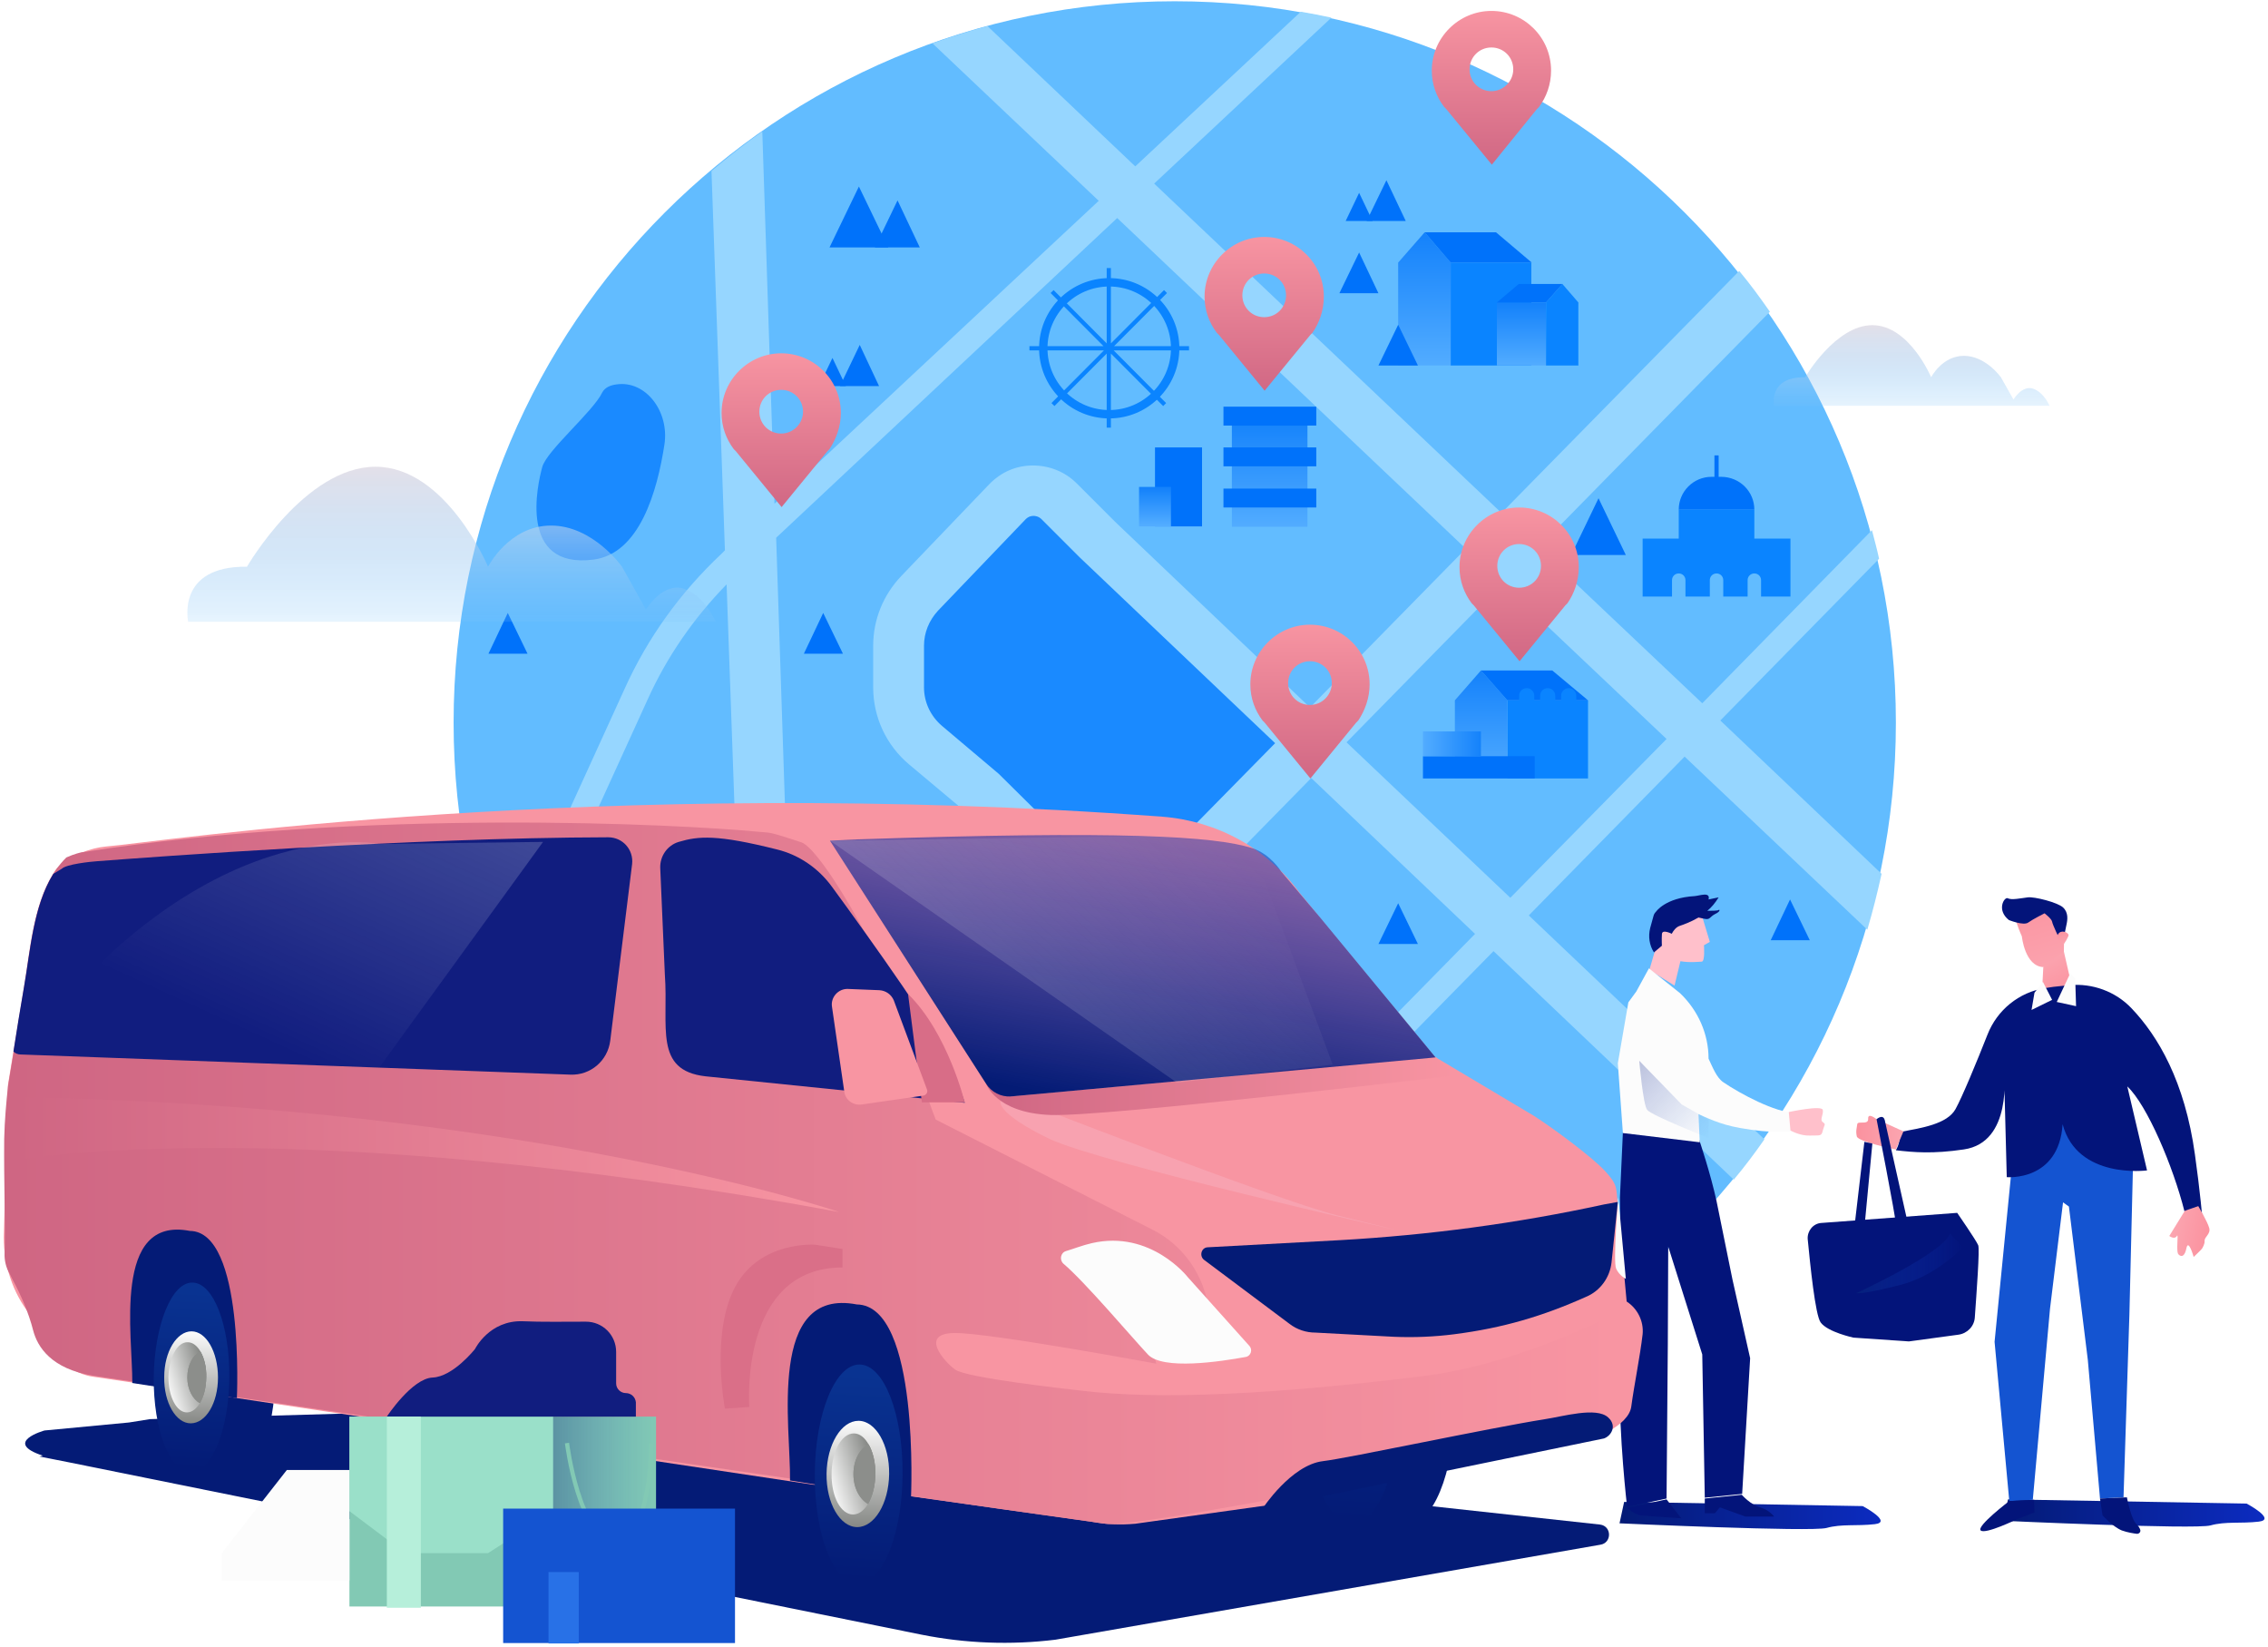
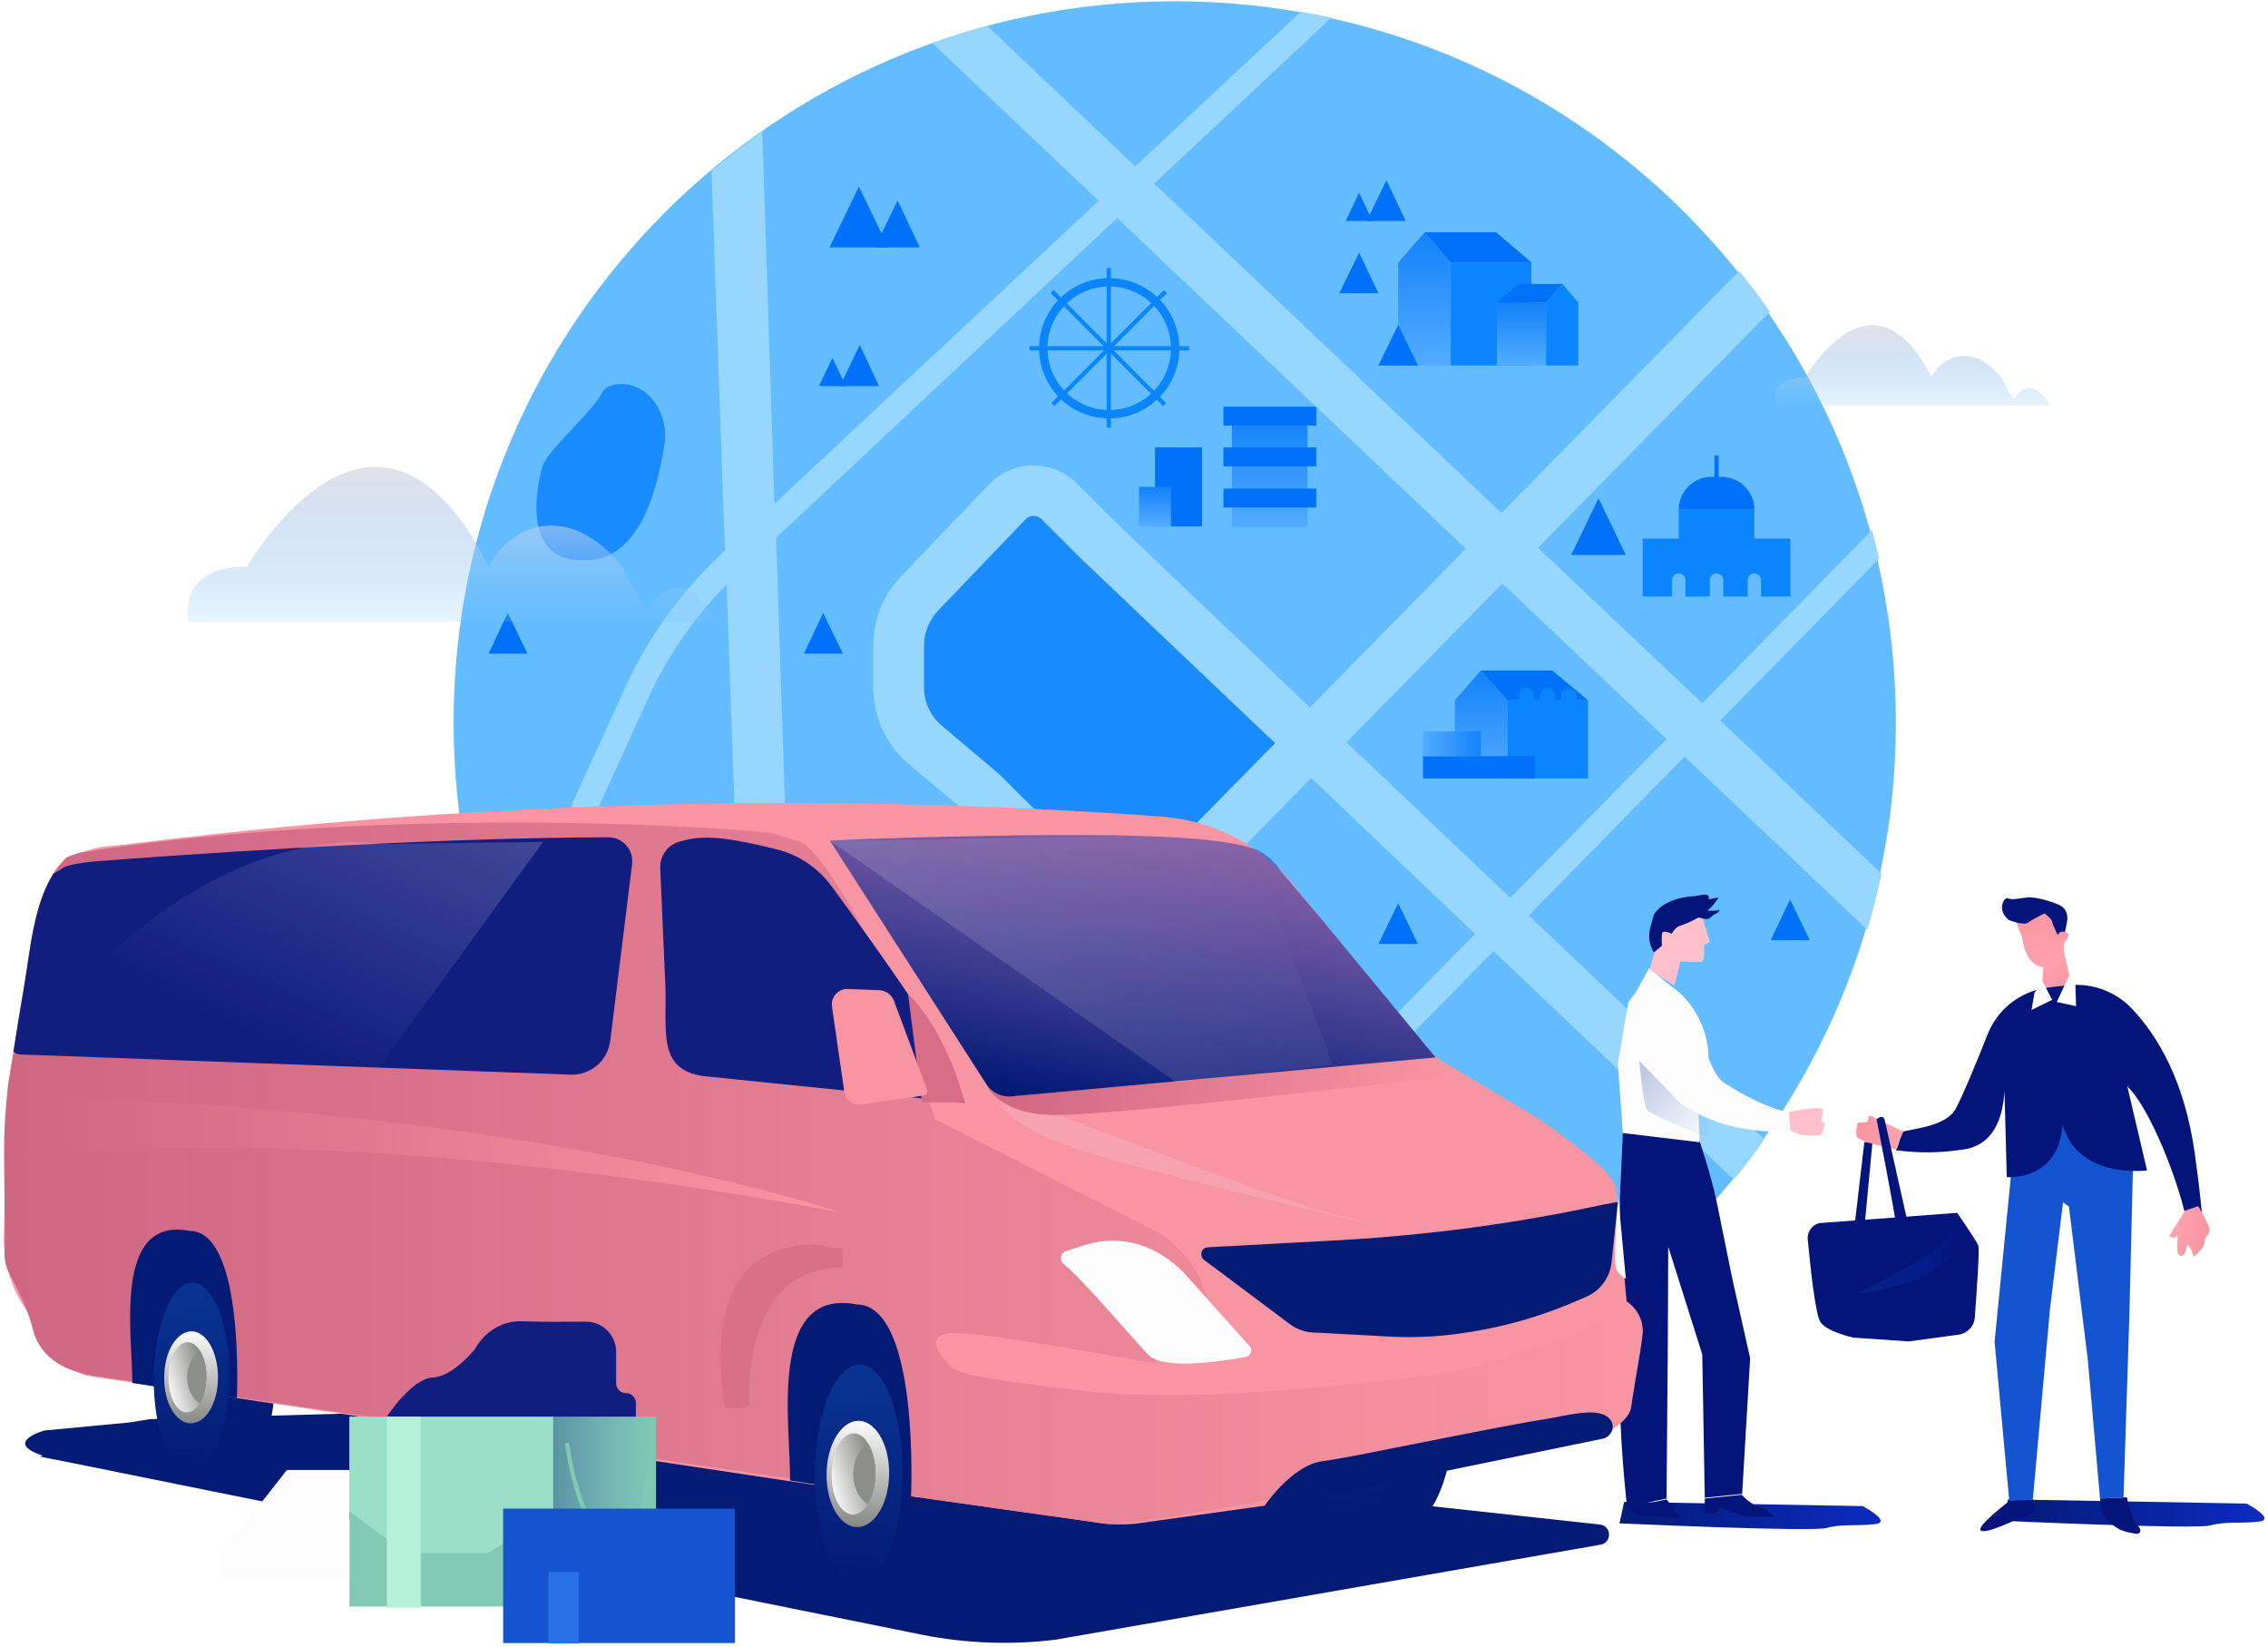
<svg xmlns="http://www.w3.org/2000/svg" viewBox="0 0 540 392" width="540" height="392">
+   <style>
+     .pin1 {
+       opacity: 0;
+       animation: pinTranslate 8s ease-in-out infinite;
+     }
+     .pin2 {
+       opacity: 0;
+       animation: pinTranslate 8s ease-in-out infinite;
+       animation-delay: 4s;
+     }
+     .pin3 {
+       opacity: 0;
+       animation: pinTranslate 8s ease-in-out infinite;
+       animation-delay: 6s;
+     }
+ 
+     @keyframes pinTranslate {
+       0% {
+         opacity: 0;
+         transform: translate(0, -8%);
+       }
+       10% {
+         opacity: 1;
+         transform: translate(0, 0);
+       }
+       40% {
+         opacity: 1;
+         transform: translate(0, 0);
+       }
+       50% {
+         opacity: 0;
+         transform: translate(0, -8%);
+       }
+     }
+   </style>
  <defs>
    <linearGradient x1=".135%" y1="49.659%" x2="100.106%" y2="49.659%" id="a">
      <stop stop-color="#041B76" offset="0%" />
      <stop stop-color="#0C2BC0" offset="100%" />
    </linearGradient>
    <linearGradient x1=".101%" y1="48.685%" x2="100.072%" y2="48.685%" id="b">
      <stop stop-color="#041B76" offset="0%" />
      <stop stop-color="#0C2BC0" offset="100%" />
    </linearGradient>
    <linearGradient x1="-18.016%" y1="-8.51%" x2="95.252%" y2="111.643%" id="c">
      <stop stop-color="#03147A" stop-opacity=".3" offset="0%" />
      <stop stop-color="#1454D1" stop-opacity="0" offset="99.65%" />
    </linearGradient>
    <linearGradient x1="49.392%" y1="97.975%" x2="51.602%" y2="4.758%" id="d">
      <stop stop-color="#041B76" offset="0%" />
      <stop stop-color="#022D91" offset="100%" />
    </linearGradient>
    <linearGradient x1="-.001%" y1="50.023%" x2="99.997%" y2="50.023%" id="e">
      <stop stop-color="#CF6683" offset="0%" />
      <stop stop-color="#F895A2" offset="100%" />
    </linearGradient>
    <linearGradient x1="-.001%" y1="50.063%" x2="100.024%" y2="50.063%" id="f">
      <stop stop-color="#CF6683" offset="0%" />
      <stop stop-color="#F895A2" offset="100%" />
    </linearGradient>
    <linearGradient x1="49.563%" y1="98.022%" x2="51.771%" y2="4.658%" id="g">
      <stop stop-color="#041B76" offset="0%" />
      <stop stop-color="#093391" offset="100%" />
    </linearGradient>
    <linearGradient x1="49.984%" y1="98.423%" x2="51.585%" y2="-.713%" id="h">
      <stop stop-color="#888A87" offset="0%" />
      <stop stop-color="#FDFDFD" offset="100%" />
    </linearGradient>
    <linearGradient x1="90.422%" y1="28.641%" x2="-.988%" y2="77.082%" id="i">
      <stop stop-color="#888A87" offset="0%" />
      <stop stop-color="#FDFDFD" offset="100%" />
    </linearGradient>
    <linearGradient x1="48.976%" y1="97.991%" x2="51.177%" y2="4.647%" id="j">
      <stop stop-color="#041B76" offset="0%" />
      <stop stop-color="#093391" offset="100%" />
    </linearGradient>
    <linearGradient x1="49.716%" y1="98.66%" x2="51.307%" y2="-.641%" id="k">
      <stop stop-color="#888A87" offset="0%" />
      <stop stop-color="#FDFDFD" offset="100%" />
    </linearGradient>
    <linearGradient x1="90.256%" y1="28.818%" x2="-1.292%" y2="77.327%" id="l">
      <stop stop-color="#888A87" offset="0%" />
      <stop stop-color="#FDFDFD" offset="100%" />
    </linearGradient>
    <linearGradient x1="-.041%" y1="50.288%" x2="99.964%" y2="50.288%" id="m">
      <stop stop-color="#CF6683" offset="0%" />
      <stop stop-color="#F895A2" offset="100%" />
    </linearGradient>
    <linearGradient x1="27.739%" y1="95.106%" x2="72.046%" y2="-7.546%" id="n">
      <stop stop-color="#041B75" offset="0%" />
      <stop stop-color="#0C2EB2" stop-opacity=".4" offset="100%" />
    </linearGradient>
    <linearGradient x1="91.218%" y1="25.041%" x2="8.674%" y2="69.376%" id="o">
      <stop stop-color="#FDFDFD" stop-opacity="0" offset="0%" />
      <stop stop-color="#FDFDFD" offset="100%" />
    </linearGradient>
    <linearGradient x1="34.493%" y1="75.435%" x2="109.252%" y2="4.672%" id="p">
      <stop stop-color="#FDFDFD" stop-opacity="0" offset="0%" />
      <stop stop-color="#FDFDFD" offset="100%" />
    </linearGradient>
    <linearGradient x1="39.854%" y1="-28.242%" x2="74.753%" y2="117.703%" id="q">
      <stop stop-color="#FB929F" offset="0%" />
      <stop stop-color="#FBA5B0" offset="100%" />
    </linearGradient>
    <linearGradient x1="59.221%" y1="99.047%" x2="29.962%" y2="6.415%" id="r">
      <stop stop-color="#FB929F" offset="0%" />
      <stop stop-color="#FBA5B0" offset="100%" />
    </linearGradient>
    <linearGradient x1="37.049%" y1="-18.631%" x2="65.931%" y2="117.853%" id="s">
      <stop stop-color="#FB929F" offset="0%" />
      <stop stop-color="#FBA5B0" offset="100%" />
    </linearGradient>
    <linearGradient x1="96.238%" y1="61.427%" x2="9.735%" y2="38.582%" id="t">
      <stop stop-color="#FB929F" offset="0%" />
      <stop stop-color="#FBA5B0" offset="100%" />
    </linearGradient>
    <linearGradient x1=".717%" y1="46.915%" x2="100.766%" y2="52.912%" id="u">
      <stop stop-color="#FB929F" offset="0%" />
      <stop stop-color="#FBA5B0" offset="100%" />
    </linearGradient>
    <linearGradient x1=".166%" y1="49.682%" x2="100.149%" y2="49.682%" id="v">
      <stop stop-color="#06207D" offset="0%" />
      <stop stop-color="#0C2EB2" stop-opacity="0" offset="100%" />
    </linearGradient>
    <linearGradient x1=".183%" y1="50.072%" x2="100.323%" y2="50.072%" id="w">
      <stop stop-color="#03147A" stop-opacity=".3" offset="0%" />
      <stop stop-color="#1454D1" stop-opacity="0" offset="99.65%" />
    </linearGradient>
    <linearGradient x1="50.154%" y1="100%" x2="50.154%" y2="1.044%" id="x">
      <stop stop-color="#52ACFF" offset="0%" />
      <stop stop-color="#1482FB" offset="100%" />
    </linearGradient>
    <linearGradient x1="49.946%" y1="100.13%" x2="49.946%" y2=".875%" id="y">
      <stop stop-color="#52ACFF" offset="0%" />
      <stop stop-color="#1482FB" offset="100%" />
    </linearGradient>
    <linearGradient x1="50.017%" y1="100%" x2="50.017%" y2="2.165%" id="z">
      <stop stop-color="#52ACFF" offset="0%" />
      <stop stop-color="#1482FB" offset="100%" />
    </linearGradient>
    <linearGradient x1="50.185%" y1="99.741%" x2="50.185%" y2=".25%" id="A">
      <stop stop-color="#52ACFF" offset="0%" />
      <stop stop-color="#1482FB" offset="100%" />
    </linearGradient>
    <linearGradient x1="50%" y1="96.809%" x2="50%" y2="3.571%" id="B">
      <stop stop-color="#52ACFF" offset="0%" />
      <stop stop-color="#1482FB" offset="100%" />
    </linearGradient>
    <linearGradient x1=".241%" y1="50.212%" x2="100.314%" y2="50.212%" id="C">
      <stop stop-color="#52ACFF" offset="0%" />
      <stop stop-color="#1482FB" offset="100%" />
    </linearGradient>
    <linearGradient x1="49.922%" y1="104.798%" x2="49.922%" y2="-1.795%" id="D">
      <stop stop-color="#CF6683" offset="0%" />
      <stop stop-color="#F895A2" offset="100%" />
    </linearGradient>
    <linearGradient x1="49.956%" y1="104.99%" x2="49.956%" y2="-1.603%" id="E">
      <stop stop-color="#CF6683" offset="0%" />
      <stop stop-color="#F895A2" offset="100%" />
    </linearGradient>
    <linearGradient x1="49.961%" y1="104.921%" x2="49.961%" y2="-1.672%" id="F">
      <stop stop-color="#CF6683" offset="0%" />
      <stop stop-color="#F895A2" offset="100%" />
    </linearGradient>
    <linearGradient x1="50.012%" y1="104.826%" x2="50.012%" y2="-1.766%" id="G">
      <stop stop-color="#CF6683" offset="0%" />
      <stop stop-color="#F895A2" offset="100%" />
    </linearGradient>
    <linearGradient x1="49.852%" y1="104.918%" x2="49.852%" y2="-1.674%" id="H">
      <stop stop-color="#CF6683" offset="0%" />
      <stop stop-color="#F895A2" offset="100%" />
    </linearGradient>
    <linearGradient x1="49.986%" y1="-17.927%" x2="49.986%" y2="126.401%" id="I">
      <stop stop-color="#F1E0E2" offset="0%" />
      <stop stop-color="#62BCFF" stop-opacity="0" offset="100%" />
    </linearGradient>
    <linearGradient x1="50.085%" y1="-18.037%" x2="50.085%" y2="126.842%" id="J">
      <stop stop-color="#F1E0E2" offset="0%" />
      <stop stop-color="#62BCFF" stop-opacity="0" offset="100%" />
    </linearGradient>
  </defs>
  <g fill="none" fill-rule="evenodd">
    <circle fill="#62BCFF" fill-rule="nonzero" cx="279.7" cy="172" r="171.7" />
    <path d="M386.7 357.5l56.8 1s7.2 3.8 2.9 4.3c-4.3.5-7.9-.1-11.5.9-3.6 1-49.3-1.1-49.3-1.1l1.1-5.1z" fill="url(#a)" fill-rule="nonzero" />
    <path d="M478.1 356.9l56.8 1s7.2 3.8 2.9 4.3c-4.3.5-7.9-.1-11.5.9-3.6 1-49.3-1.1-49.3-1.1l1.1-5.1z" fill="url(#b)" fill-rule="nonzero" />
    <path fill="#1A8AFF" fill-rule="nonzero" d="M313.2 178.4l-61.4-58.9-12.3.2-20.9 21.8-2.4 28 48.5 43.5z" />
    <path d="M401.1 180.1l43.5 41.2c1.3-4.4 2.4-8.8 3.4-13.3l-38.4-36.5 37.8-38.5c-.5-2.3-1.1-4.5-1.7-6.8l-40.4 41.2-39.1-37 55.2-56.2c-2.3-3.3-4.7-6.6-7.3-9.7l-56.6 57.6-82.7-78.4L317 4.2c-2.4-.5-4.8-1-7.3-1.4l-39.4 36.8-35.2-33.4c-4.4 1.2-8.8 2.6-13.1 4.1l39.6 37.5-77.2 72.1-2.9-88.6c-4.2 2.9-8.2 6.1-12.1 9.4l3.2 90.3-.8.8c-9.8 9.2-17.6 20-23.1 32.2l-15.6 34.2 5.5 2.5 15.6-34.2c4.6-10.2 11-19.4 18.8-27.4l2.1 59.1 12-.4-2.3-69.8L266 51.9l83 78.7-37.1 37.8-46.4-44.2-9.1-9.1c-2.8-2.8-6.5-4.3-10.5-4.3s-7.6 1.6-10.4 4.5l-20.9 21.8c-4.3 4.5-6.7 10.4-6.7 16.6v9.9c0 7.1 3.1 13.8 8.6 18.4l13 10.9 29.6 29.3-24 24.4 8.6 8.4 68.5-69.8 39 37.1-56.5 57.5 4.3 4.2 56.6-57.6 57.2 54.4c2.6-3.1 5-6.3 7.3-9.6L364 217.9l37.1-37.8zm-133.6 33.5l-29.7-29.4-13.5-11.4c-2.7-2.3-4.3-5.6-4.3-9.2v-9.9c0-3.1 1.2-6 3.3-8.3l20.9-21.8c.7-.7 1.4-.8 1.9-.8.4 0 1.2.1 1.9.8l9.1 9.1 46.5 44.2-36.1 36.7zm53.1-36.9l37.1-37.8 39.1 37-37.2 37.8-39-37z" fill="#96D6FF" fill-rule="nonzero" />
    <g fill-rule="nonzero">
      <path d="M386.4 269.6l-.7 15.4s.3 21.2 0 23.3c-1.1 7.9.1 15.9 0 20.5-.3 12.6 1.7 29.9 1.7 29.9l9.4-2 .3-36.8.1-24-1.4-3.6 9.5 30.1.6 34.1 8.9-.9 1.9-32.3-4.2-18.7s-1.9-9.4-3.8-18.7c-1.4-6.5-4.1-14.5-4.1-14.5l-18.2-1.8z" fill="#03147A" />
      <path d="M405.2 217.9l-2.1.2s-7.6 1.3-8.3 4.3l-.7 3.7-1.4 4.8 6 3.7 1.4-5.8c2.3.4 4.6.1 5.1.1.8-.1.5-3.9.5-3.9l1.4-.8-1.9-6.3z" fill="pink" />
      <path d="M409.2 216.6c-.1.2-1.8.2-2.7.2 1-.8 1.9-1.9 2.7-3.2l-2.4.5c.5-1.9-2.1-.9-3.3-.8-7 .4-9.2 3.7-9.2 3.7-.3.3-.5.6-.6 1l-.8 2.9c-.5 2-.2 4.1.9 5.8l3.7-3.1s.7-2.6 2.4-3.2c.9-.3 2.6-.9 4.5-2 .4.1.9.2 1.4.3 1.4.3 1.2-.4 2.5-1.1 1.5-.7 1.1-1.2.9-1z" fill="#03147A" />
      <path d="M398.1 222.3s-2.3-1.2-2.4 0c-.1 1.2 0 3.2 0 3.2l3.1-1.1-.7-2.1z" fill="pink" />
      <path d="M396.8 356.9l3.5 4.5s-8-.5-9.6-.7c-1.6-.2-3.3-1.8-3.3-1.8l9.4-2zM405.9 356.7v3.5h2.4l1.2-1.4 6.1 2.2h6.8s-1-1.5-3.3-2.2c-2.3-.6-4.4-3-4.4-3l-8.8.9z" fill="#03147A" />
      <path d="M410.3 257.6c-1.6-1.1-2.5-3.5-3.5-5.6 0-5.9-2.5-11.5-6.8-15.6l-7.4-5.9-3 5.5-1.9 2.6-2.5 14.5 1.2 16.6 18.3 2.2-.3-6.7c1.7.7 4.8 2.4 9.9 3.3 7.7 1.4 12 .8 12 .8l1-4.4c-4.6-.1-12.9-4.5-17-7.3z" fill="#FCFCFC" />
      <path d="M5.3 40.5S6.2 51 7.2 52.2c1 1.3 14.6 6.7 14.6 6.7v-4.4l-6.4-3.6L5.3 40.5z" fill="url(#c)" transform="translate(385 212)" />
      <path d="M425.9 264.7s7.9-1.7 8.1-.5c.2 1.2-.8 2.3 0 2.9.8.6.4.5 0 2-.3 1.5-.8 1.1-3.1 1.2-2.3.1-4.6-1.2-4.6-1.2l-.4-4.4z" fill="pink" />
    </g>
    <g fill-rule="nonzero">
      <path d="M10.6 340.5l20.1-1.9 5-.8 91.3-2.6 254 27.7c2.8.4 2.8 4.4 0 4.8l-129.7 22.6c-10.6 1.3-21.4.9-31.9-1.2l-202.9-41-7.1-1.4.8-.2c-9.7-3.2.4-6 .4-6z" fill="#041B76" />
      <path d="M56.7 305.4c5 0 8.9 10.2 8.8 22.6-.1 12.5-4.3 22.5-9.2 22.5l-10.8-.1.4-45.1 10.8.1zM335.6 307.9c6.1.1 10.9 12.4 10.7 27.6-.1 15.2-5.2 27.4-11.2 27.4l-13.2-.1.5-54.9h13.2z" fill="#041B76" />
      <path d="M.2 28.1C.1 43.3 4.9 55.6 10.9 55.7c6 .1 11.1-12.2 11.2-27.4C22.2 13.1 17.4.8 11.4.7 5.4.7.3 12.9.2 28.1z" fill="url(#d)" transform="translate(311 307)" />
      <path d="M217.2 324.9c5.8.1 10.3 11.8 10.2 26.2-.1 14.4-4.9 26.1-10.7 26l-12.5-.1.5-52.2 12.5.1z" fill="#041B76" />
      <path d="M387.3 309.8l-2.1-22.7c-.4-4.5 0-5-3-8.3-3.2-3.5-12.9-10.6-17-13.2l-23.5-14-32.2-39c-7.7-10.6-19.7-17.2-32.8-18.2-134.3-10-240.1 6.2-251.5 7.1-3.5.3-8.1 2.1-10.4 4-.5.4-.9.8-1.3 1.2-5.6 7.8-6.3 19.4-7.8 28.3-1.3 7.7-2.5 15.5-3.8 23.2l-1 36.3c0 6.7 2.1 13.2 6.3 18.5 0 .1.1.1.1.2l6.2 9.4c2.1 2.7 5.2 4.6 8.6 5.1l33.7 5 137.7 20.7 5.8.3 60.5 8.5c3.5.7 7 .8 10.5.5L304 358l70.7-14.4c4.6-.7 13.1-4.2 13.7-8.8.7-5.2 2.1-12 2.7-17.2.3-3.1-1.2-6.1-3.8-7.8z" fill="#F895A2" />
      <path d="M385.3 121.3s-22.9 12.4-46.8 15.3c-34.9 4.3-62.6 5.7-81.2 3.4-2.7-.3-27.2-3-29.9-5-2.7-2-8.6-8.7 0-8.7s47.9 7.3 47.9 7.3l-4.5-16.9c-4.3-5.3-13-1.8-16-7.8l33 12c-1-8.3-6.1-15.6-13.6-19.3l-51.4-26.1c-1.9-4.8-3.5-9.8-4.7-14.9-4.4-18.6-22.3-49.5-27.3-51.1-8.2-2.7-7.1-2.2-10.1-2.5C162 5.2 87.3 1.3 19.3 11.9c0 0-1.5.3-3.5 1.2C8.1 20.7 7.5 34 5.8 44c-1.3 7.9-2.6 15.8-3.9 23.6-.4 3.7-.8 8-.9 12.5-.1 9.9.3 20.5.1 27.1-.1 1.7.3 3.5 1.2 5l.6 1.2c2.1 3.9 3.9 8 5 12.3 1 3.8 4.2 9.2 14.5 10.8 13.5 2.1 187.6 27.9 240.8 35.2 8.6 1.2 91.8-16.3 112.8-19.3 3.2-.5 5.7-2.7 6.7-5.8 2.1-7.1 5.4-20.1 2.6-25.3z" fill="url(#e)" transform="translate(0 191)" />
      <path d="M199.8 97.5S126.5 72.5 6 70.2L4.5 85c0 .1 64.6-11.6 195.3 12.5z" fill="url(#f)" transform="translate(0 191)" />
      <path d="M56.4 332.8s1.9-39.7-11.2-39.8c-18.5-3.6-13.6 25.1-13.7 36.2l7.1 1.1 17.8 2.5z" fill="#041B76" />
      <path d="M36.6 136.8c-.1 12.5 3.8 22.6 8.8 22.6 5 0 9.1-10 9.2-22.5.1-12.5-3.8-22.6-8.8-22.6-4.9-.1-9 10-9.2 22.5z" fill="url(#g)" transform="translate(0 191)" />
      <path d="M39.1 136.8c-.1 6.1 2.8 11 6.3 11 3.6 0 6.5-4.8 6.5-10.9 0-6.1-2.8-11-6.3-11s-6.5 4.8-6.5 10.9z" fill="url(#h)" transform="translate(0 191)" />
      <path d="M40.1 136.8c0 4.6 1.9 8.4 4.4 8.4 2.5 0 4.5-3.7 4.6-8.3.1-4.6-1.9-8.4-4.4-8.4-2.5-.1-4.5 3.7-4.6 8.3z" fill="url(#i)" transform="translate(0 191)" />
      <g fill="#8C8E8B">
        <path d="M47.7 321.7c-1.8.8-3.1 3.3-3.1 6.2 0 2.8 1.3 5.2 3 6.1.9-1.5 1.5-3.7 1.5-6.1.1-2.5-.5-4.7-1.4-6.2z" />
        <path d="M47.7 321.7c-1.8.8-3.1 3.3-3.1 6.2 0 2.8 1.3 5.2 3 6.1.9-1.5 1.5-3.7 1.5-6.1.1-2.5-.5-4.7-1.4-6.2z" />
      </g>
      <path d="M216.9 356.6s2.2-45.9-12.9-46.1c-21.4-4.1-15.7 29.1-15.9 41.9l8.2 1.3 20.6 2.9z" fill="#041B76" />
      <path d="M194 159.8c-.1 14.4 4.4 26.1 10.2 26.2 5.8.1 10.6-11.6 10.7-26 .1-14.4-4.4-26.1-10.2-26.2-5.8-.1-10.6 11.6-10.7 26z" fill="url(#j)" transform="translate(0 191)" />
      <path d="M196.8 159.8c-.1 7 3.2 12.7 7.3 12.7s7.5-5.6 7.6-12.6c.1-7-3.2-12.7-7.3-12.7s-7.5 5.6-7.6 12.6z" fill="url(#k)" transform="translate(0 191)" />
      <path d="M198 159.8c-.1 5.4 2.2 9.7 5.1 9.7 2.9 0 5.3-4.3 5.3-9.6s-2.2-9.7-5.1-9.7c-2.9 0-5.3 4.3-5.3 9.6z" fill="url(#l)" transform="translate(0 191)" />
      <g fill="#8C8E8B">
        <path d="M206.8 343.8c-2.1 1-3.6 3.8-3.6 7.1s1.5 6 3.5 7.1c1-1.8 1.7-4.3 1.7-7.1.1-2.8-.6-5.4-1.6-7.1z" />
        <path d="M206.8 343.8c-2.1 1-3.6 3.8-3.6 7.1s1.5 6 3.5 7.1c1-1.8 1.7-4.3 1.7-7.1.1-2.8-.6-5.4-1.6-7.1z" />
      </g>
      <path d="M260 295.9c-2.2.5-4.5 1.4-6.2 1.9-1.3.4-1.6 2.1-.6 3 5.1 4.3 16.6 17.9 20.1 21.6 3.5 3.8 17.3 1.7 23.3.6 1.2-.2 1.7-1.7.9-2.6L282.8 304s-8.8-11.3-22.8-8.1zM385.3 285s-1.3 15.3-.5 17c.8 1.7 2.3 2.4 2.3 2.4l-1.8-19.4z" fill="#FCFCFC" />
      <path d="M381.9 342.4c1.7-.6 3.2-3 1-5-2.8-2.6-10.9-.2-15 .4-13.8 2.2-46.9 9.3-52.9 10-7.6.9-14.4 11.3-14.4 11.3l81.3-16.7z" fill="#041B76" />
      <path d="M194.2 296.3s-13.1-1.1-19.1 9.9c-6 11-2.5 29.1-2.5 29.1l5.8-.4s-2.5-33.2 22.2-33.2v-4.4l-6.4-1z" fill="#DA6F88" />
      <path d="M226.7 254c-2.2-6.3-19.8-30.9-28.6-42.9-3.2-4.4-7.8-7.6-13.1-8.9-14.3-3.6-18.7-3.2-23.4-1.8-2.7.8-4.5 3.4-4.4 6.2l1.1 25.4c.9 12.4-2.7 22.8 9.7 24.2l61.7 6.3c0-.1 0-.1-3-8.5z" fill="#111D7F" />
      <path d="M240.6 261s63.4 24.7 77.8 28.3l14.5 3.6s-71-16.1-83-21.8c-11.9-5.7-14.2-9.9-9.3-10.1z" fill="#F8A2B0" />
      <path d="M234.8 67s2.3 6.9 15.3 7.4 96.3-9.4 96.3-9.4l-4.6-4.4L240.6 70l-5.8-3z" fill="url(#m)" transform="translate(0 191)" />
      <path d="M197.6 9.1L234.8 67c1.3 2 3.5 3.1 5.8 3l101.2-9.3-27.4-33.2-9.4-11.1s-2.5-4.1-6.8-5.5c-9.1-2.9-31.6-4.2-94.1-2.1l-6.5.3z" fill="url(#n)" transform="translate(0 191)" />
      <path d="M229.7 262.4s-4-16.5-13.5-25.8l3.3 25.8h10.2z" fill="#D86D87" />
      <path d="M201.9 235.4l7.5.3c1.5.1 2.8 1 3.4 2.4l7.9 21.2c.3.7-.2 1.4-.9 1.5l-14.6 2.1c-2.1.3-4-1.1-4.2-3.2l-2.9-20c-.4-2.3 1.5-4.4 3.8-4.3z" fill="#F895A2" />
      <path d="M144.8 199.3c-47.2.1-108.7 4.7-121.7 5.7-1.5.1-7.3.7-8.4 1.8l-2 1.2c-4.8 7.7-5.5 18.5-7 27-.9 5.1-1.7 10.2-2.5 15.3.4.4 1 .7 1.7.7l130.9 4.8c4.8.2 8.9-3.3 9.5-8.1l5.2-42c.4-3.4-2.2-6.4-5.7-6.4z" fill="#111D7F" />
      <path d="M385.2 286.1l-1.5 14.4c-.4 3.6-2.7 6.8-6.1 8.2-10.3 4.6-19.7 7.4-31.4 8.9-4.7.6-9.5.8-14.3.6l-18.7-1c-2.2 0-4.4-.7-6.2-2.1l-20.3-15.2c-1.2-.9-.7-2.9.8-3l31.5-1.7c21.2-1.2 42.2-4 62.9-8.5l3.3-.6z" fill="#041B76" />
      <path fill="url(#o)" opacity=".2" d="M298.2 10.8l19.1 51.6-37.1 4.3-82.6-57.6L275.8 8z" transform="translate(0 191)" />
      <path d="M90.3 9.9S48.5 1.4 4.9 60l85.4 3.1 39-53.7-39 .5z" fill="url(#p)" opacity=".2" transform="translate(0 191)" />
    </g>
    <g fill-rule="nonzero">
      <path d="M5.4 9.9s.7 7.1 5.1 7.3c4.4.2 4.9-3.6 4.9-3.6l.1-9.3S5.4 1.5 4 2.6c-1.5 1 1.4 7.3 1.4 7.3z" fill="url(#q)" transform="translate(476 213)" />
      <path d="M10.5 17.2l-.2 3.9c-.1 2.2 1.9 3.9 4 3.5 1.9-.4 3.1-2.2 2.7-4.1l-1.6-7-4.9 3.7z" fill="url(#r)" transform="translate(476 213)" />
      <path d="M478.3 219s3.5 1.4 4.6.6c1.1-.8 3.9-2.2 3.9-2.2s1.7 1.3 1.8 2c.1.7 1.7 4 1.7 4l.9.8s.5-2.7.8-4c.3-1.3.5-3-.8-4.2-1.3-1.2-6.8-2.6-8.4-2.4-1.6.2-3.9.7-4.8.2-.8-.3-2.7 2.8.3 5.2z" fill="#03147A" />
      <path d="M15.4 11.7s1.2-1.7 1.1-2.2c-.2-.6-1.8-1.3-2.5-.1-.8 1.3 1.4 2.3 1.4 2.3z" fill="url(#s)" transform="translate(476 213)" />
      <path fill="#1454D1" d="M480.2 265.7l27.9 1.5-1.1 45.7-1.4 43.5-5.6.3-2.9-33-4.5-36.5-1.4-1-3.1 25.3L484 357l-5.6.3-3.5-37.9z" />
      <path d="M524.7 293.6c-.3-3.6-.9-10.3-2.1-18.8-2.4-17.4-8.8-28.2-15.1-34.8-3.8-4-9.3-6-14.8-5.5l-3.8.4-2 .3c-6.2 1-11.4 5.2-13.7 11.1-2.6 6.6-6 14.8-7.6 17.7-2 3.6-8.2 4.5-12.9 5.4-.6 1.9-.3 2.6-1.3 4.4 4.3.5 8.8.9 16.2-.2 11.5-1.7 9.7-17.8 9.5-20.2l.7 26.8s12.4 1.1 13.3-12.6c3.5 13.2 20.1 11 20.1 11l-4.7-20c4.7 4.4 10.9 19 13.6 29.7l4.6 5.3z" fill="#03147A" />
      <path fill="#FCFCFC" d="M489.7 238.5l3.2-6.8 1.2 1.2.2 6.6zM486.4 233.7l2.2 4.3-4.9 2.4.7-4.1z" />
      <path d="M478.4 357.3s-7.9 6-6.8 7c1.1 1 8.7-2.7 8.7-2.7l4.1-1.6-.1-3-5.9.3zM500 356.7l.6 4s2.4 2.7 4.6 3.6c1.4.5 2.8.7 3.6.8.5 0 .9-.4.8-.9-.1-.4-.4-.9-.9-1.4-1.3-1.1-2.3-6.4-2.3-6.4l-6.4.3z" fill="#03147A" />
      <path d="M77.3 81.2c.5-.9-.3 3.8.4 4.4.7.7 1.5.5 1.9-1.6.5-2.1 1.7 2.2 1.7 2.2s1.9-1.8 2-2c.1-.2.7-1.1.6-1.9 0-.9 1.5-1.6 1.1-3-.4-1.5-2.6-5.2-2.6-5.2l-3.2 1.1-3.7 6c.1.1 1.3.9 1.8 0z" fill="url(#t)" transform="translate(441 213)" />
      <path d="M5.8 53.4s-2.1-1.7-2-.1c.1 1.6-2.5.4-2.6 1.3-.1.9-.4 1.6-.1 2.9.3 1.3 9.3 3.1 9.3 3.1l1.8-4.3-6.4-2.9z" fill="url(#u)" transform="translate(441 213)" />
    </g>
    <path d="M433.7 291.1c-2 .1-3.4 1.9-3.3 3.8.6 6.1 1.8 18.2 3.1 19.9 1.7 2.3 7.8 3.6 7.8 3.6l13.2.9 11.8-1.6c2.1-.3 3.8-2 3.9-4.2.4-5.7 1.2-16.2.8-17.1-.5-1.2-5-7.7-5-7.7l-32.3 2.4z" fill="#03147A" fill-rule="nonzero" />
    <path d="M464.3 293.6l3 3.3s-6 6.7-15 9-10.3 1.9-10.3 1.9 20.7-9.5 22.3-14.2z" fill="url(#v)" fill-rule="nonzero" />
    <path d="M446.8 266.4s4.5 22.9 4.7 25.6c.2 2.7 3.2 1.2 3.2 1.2l-5.8-25.9c-.1 0 0-2.5-2.1-.9zM443.9 271.8l1.9.4-1.9 20.1h-2.4z" fill="#03147A" fill-rule="nonzero" />
    <path fill="#82C9B4" fill-rule="nonzero" d="M83.2 337.2h73v45.2h-73z" />
    <path fill="#9AE0C9" fill-rule="nonzero" d="M131.7 359.7l-15.5 10H96.5l-13.3-10v-22.5h48.5z" />
    <path fill="url(#w)" fill-rule="nonzero" d="M79.7 23.2h24.5v45.2H79.7z" transform="translate(52 314)" />
    <path fill="#FCFCFC" fill-rule="nonzero" d="M83.2 349.9H68.3l-15.5 19.8v6.5h30.4z" />
    <path d="M135 343.5s2.9 23.1 11.5 23.1 8.6-23.1 8.6-23.1" stroke="#82C9B4" />
    <path d="M149 331.6c-1.2 0-2.3-1-2.3-2.3v-7.5c0-4-3.2-7.2-7.2-7.2-4.7 0-10.8.1-15-.1-8-.3-11.4 6.6-11.4 6.6s-5.2 6.6-10.1 6.8c-4.9.2-10.9 9.3-10.9 9.3h59.3v-3.4c-.1-1.2-1.1-2.2-2.4-2.2z" fill="#111D7F" fill-rule="nonzero" />
    <path fill="#1454D1" fill-rule="nonzero" d="M119.8 359.1H175v32h-55.2z" />
    <path fill="#2871E7" fill-rule="nonzero" d="M130.6 374.2h7.2v17h-7.2z" />
    <path fill="#B6EFDA" fill-rule="nonzero" d="M92.1 337.2h8.1v45.5h-8.1z" />
    <path d="M158.2 105.8c1.2-7.9-4.5-15.3-11.4-14.3-1.6.2-2.8.8-3.4 1.9-2.1 4.5-13.3 13.9-14.3 17.8-1.1 4-5.8 24.3 12.2 22 11-1.4 15.2-16.3 16.9-27.4z" fill="#1A8AFF" fill-rule="nonzero" />
    <g fill-rule="nonzero">
      <path fill="#0A84FF" d="M345.4 62.5h19.2V87h-19.2z" />
      <path fill="url(#x)" d="M7.2.3L.9 7.5V32h12.5V7.5z" transform="translate(332 55)" />
      <path fill="#0072FA" d="M339.2 55.3h17l8.5 7.2h-19.3z" />
    </g>
    <g fill-rule="nonzero">
      <path fill="#0A84FF" d="M358.9 166.7h19.2v18.6h-19.2z" />
      <path fill="url(#y)" d="M6.6.6L.4 7.7v18.6h12.5V7.7z" transform="translate(346 159)" />
      <path fill="#0072FA" d="M352.6 159.6h17l8.5 7.1h-19.2z" />
    </g>
    <g fill-rule="nonzero">
      <path fill="url(#z)" d="M.4 20h11.7V5H.4z" transform="translate(356 67)" />
      <path fill="#0A84FF" d="M372 67.6l3.8 4.4v15h-7.7V72z" />
      <path fill="#0072FA" d="M372 67.6h-10.4l-5.2 4.4h11.7z" />
    </g>
    <path fill="#0072FA" fill-rule="nonzero" d="M332.9 77.3l-4.7 9.7h9.4zM323.6 60.1l-4.7 9.7h9.3zM196 145.9l-4.6 9.7h9.3zM204.5 44.4l-7 14.5h14z" />
    <path fill="#0072FA" fill-rule="nonzero" d="M213.7 47.7l-5.4 11.2H219zM330.1 42.9l-4.7 9.7h9.3zM332.9 215l-4.7 9.7h9.4zM426.2 214.1l-4.6 9.7h9.3zM120.9 145.9l-4.6 9.7h9.3z" />
    <path fill="#0072FA" fill-rule="nonzero" d="M323.6 45.9l-3.2 6.7h6.4zM204.7 82.1l-4.7 9.8h9.3zM380.6 118.6l-6.5 13.5h13z" />
    <path fill="#0072FA" fill-rule="nonzero" d="M198.2 85.2l-3.2 6.7h6.4z" />
    <path fill="url(#A)" fill-rule="nonzero" d="M293.3 99.6h18v25.8h-18z" />
    <path fill="#0072FA" fill-rule="nonzero" d="M291.3 96.8h22.1v4.5h-22.1zM291.3 106.5h22.1v4.5h-22.1zM291.3 116.3h22.1v4.5h-22.1z" />
    <path d="M417.7 128.2v-6.9h-18v6.9h-8.6V142h7v-3.9c0-.9.7-1.6 1.6-1.6.9 0 1.6.7 1.6 1.6v3.9h5.8v-3.9c0-.9.7-1.6 1.6-1.6.9 0 1.6.7 1.6 1.6v3.9h5.8v-3.9c0-.9.7-1.6 1.6-1.6.9 0 1.6.7 1.6 1.6v3.9h7v-13.8h-8.6z" fill="#0A84FF" fill-rule="nonzero" />
    <path d="M409.8 113.5h-2.3c-4.3 0-7.8 3.5-7.8 7.8h18c0-4.3-3.5-7.8-7.9-7.8z" fill="#0072FA" fill-rule="nonzero" />
    <path d="M408.7 115.1v-6.7" stroke="#0072FA" />
    <path fill="#0072FA" fill-rule="nonzero" d="M275 106.5h11.2v18.8H275z" />
    <path fill="url(#B)" fill-rule="nonzero" d="M271.2 115.9h7.6v9.4h-7.6z" />
    <circle stroke="#0A84FF" stroke-width="2" cx="264.1" cy="82.9" r="15.7" />
    <path d="M245.1 82.9h38M250.7 96.3l26.8-26.9M264 101.8v-38M277.3 96.3l-26.8-26.9" stroke="#0A84FF" />
    <g fill="#0A84FF" fill-rule="nonzero">
      <path d="M370.4 169.8h-3.7v-4.2c0-1 .8-1.8 1.8-1.8s1.8.8 1.8 1.8v4.2h.1zM375.4 169.8h-3.7v-4.2c0-1 .8-1.8 1.8-1.8s1.8.8 1.8 1.8v4.2h.1zM365.4 169.8h-3.7v-4.2c0-1 .8-1.8 1.8-1.8s1.8.8 1.8 1.8v4.2h.1z" />
    </g>
    <path fill="#0072FA" fill-rule="nonzero" d="M338.8 180h26.6v5.3h-26.6z" />
    <path fill="url(#C)" fill-rule="nonzero" d="M338.8 174.1h13.8v5.9h-13.8z" />
-     <path d="M200.2 98.3c0-7.9-6.4-14.2-14.2-14.2-7.8 0-14.2 6.4-14.2 14.2 0 3.3 1.1 6.2 2.9 8.6l.2.2.3.3 10.9 13.3 10.9-13.3.3-.3.2-.2c1.6-2.4 2.7-5.4 2.7-8.6zm-14.2 4.9c-2.9 0-5.2-2.3-5.2-5.2 0-2.9 2.3-5.2 5.2-5.2 2.9 0 5.2 2.3 5.2 5.2 0 2.8-2.3 5.2-5.2 5.2z" fill="url(#D)" fill-rule="nonzero" />
-     <path d="M315.2 70.6c0-7.9-6.4-14.2-14.2-14.2-7.8 0-14.2 6.4-14.2 14.2 0 3.3 1.1 6.2 2.9 8.6l.2.2.3.3L301.1 93 312 79.7l.3-.3.2-.2c1.6-2.3 2.7-5.3 2.7-8.6zM301 75.5c-2.9 0-5.2-2.3-5.2-5.2 0-2.9 2.3-5.2 5.2-5.2 2.9 0 5.2 2.3 5.2 5.2 0 2.9-2.3 5.2-5.2 5.2z" fill="url(#E)" fill-rule="nonzero" />
-     <path d="M375.9 135c0-7.9-6.4-14.2-14.2-14.2-7.8 0-14.2 6.4-14.2 14.2 0 3.3 1.1 6.2 2.9 8.6l.2.2.3.3 10.9 13.3 10.9-13.3.3-.3.2-.2c1.6-2.3 2.7-5.3 2.7-8.6zm-14.2 4.9c-2.9 0-5.2-2.3-5.2-5.2 0-2.9 2.3-5.2 5.2-5.2 2.9 0 5.2 2.3 5.2 5.2 0 2.9-2.3 5.2-5.2 5.2z" fill="url(#F)" fill-rule="nonzero" />
-     <path d="M326.1 162.9c0-7.9-6.4-14.2-14.2-14.2-7.8 0-14.2 6.4-14.2 14.2 0 3.3 1.1 6.2 2.9 8.6l.2.2.3.3 10.9 13.3 10.9-13.3.3-.3.2-.2c1.6-2.4 2.7-5.4 2.7-8.6zm-14.2 4.9c-2.9 0-5.2-2.3-5.2-5.2 0-2.9 2.3-5.2 5.2-5.2 2.9 0 5.2 2.3 5.2 5.2 0 2.8-2.3 5.2-5.2 5.2z" fill="url(#G)" fill-rule="nonzero" />
-     <path d="M369.3 16.8c0-7.9-6.4-14.2-14.2-14.2-7.8 0-14.2 6.4-14.2 14.2 0 3.3 1.1 6.2 2.9 8.6l.2.2.3.3 10.9 13.3L365.9 26l.3-.3.2-.2c1.8-2.4 2.9-5.4 2.9-8.7zm-14.2 4.9c-2.9 0-5.2-2.3-5.2-5.2 0-2.9 2.3-5.2 5.2-5.2 2.9 0 5.2 2.3 5.2 5.2 0 2.9-2.4 5.2-5.2 5.2z" fill="url(#H)" fill-rule="nonzero" />
+     <path d="M200.2 98.3c0-7.9-6.4-14.2-14.2-14.2-7.8 0-14.2 6.4-14.2 14.2 0 3.3 1.1 6.2 2.9 8.6l.2.2.3.3 10.9 13.3 10.9-13.3.3-.3.2-.2c1.6-2.4 2.7-5.4 2.7-8.6zm-14.2 4.9c-2.9 0-5.2-2.3-5.2-5.2 0-2.9 2.3-5.2 5.2-5.2 2.9 0 5.2 2.3 5.2 5.2 0 2.8-2.3 5.2-5.2 5.2z" class="pin1" fill="url(#D)" fill-rule="nonzero" />
+     <path d="M315.2 70.6c0-7.9-6.4-14.2-14.2-14.2-7.8 0-14.2 6.4-14.2 14.2 0 3.3 1.1 6.2 2.9 8.6l.2.2.3.3L301.1 93 312 79.7l.3-.3.2-.2c1.6-2.3 2.7-5.3 2.7-8.6zM301 75.5c-2.9 0-5.2-2.3-5.2-5.2 0-2.9 2.3-5.2 5.2-5.2 2.9 0 5.2 2.3 5.2 5.2 0 2.9-2.3 5.2-5.2 5.2z" class="pin2" fill="url(#E)" fill-rule="nonzero" />
+     <path d="M375.9 135c0-7.9-6.4-14.2-14.2-14.2-7.8 0-14.2 6.4-14.2 14.2 0 3.3 1.1 6.2 2.9 8.6l.2.2.3.3 10.9 13.3 10.9-13.3.3-.3.2-.2c1.6-2.3 2.7-5.3 2.7-8.6zm-14.2 4.9c-2.9 0-5.2-2.3-5.2-5.2 0-2.9 2.3-5.2 5.2-5.2 2.9 0 5.2 2.3 5.2 5.2 0 2.9-2.3 5.2-5.2 5.2z" class="pin1" fill="url(#F)" fill-rule="nonzero" />
+     <path d="M326.1 162.9c0-7.9-6.4-14.2-14.2-14.2-7.8 0-14.2 6.4-14.2 14.2 0 3.3 1.1 6.2 2.9 8.6l.2.2.3.3 10.9 13.3 10.9-13.3.3-.3.2-.2c1.6-2.4 2.7-5.4 2.7-8.6zm-14.2 4.9c-2.9 0-5.2-2.3-5.2-5.2 0-2.9 2.3-5.2 5.2-5.2 2.9 0 5.2 2.3 5.2 5.2 0 2.8-2.3 5.2-5.2 5.2z" class="pin2" fill="url(#G)" fill-rule="nonzero" />
+     <path d="M369.3 16.8c0-7.9-6.4-14.2-14.2-14.2-7.8 0-14.2 6.4-14.2 14.2 0 3.3 1.1 6.2 2.9 8.6l.2.2.3.3 10.9 13.3L365.9 26l.3-.3.2-.2c1.8-2.4 2.9-5.4 2.9-8.7zm-14.2 4.9c-2.9 0-5.2-2.3-5.2-5.2 0-2.9 2.3-5.2 5.2-5.2 2.9 0 5.2 2.3 5.2 5.2 0 2.9-2.4 5.2-5.2 5.2z" class="pin3" fill="url(#H)" fill-rule="nonzero" />
    <path d="M58.8 134.9s13.8-23.8 30.6-23.8 26.8 23.8 26.8 23.8 5-9.8 15-9.8 16.9 9.8 16.9 9.8l5.7 10.2s3.9-6.5 8.9-5 7.7 7.9 7.7 7.9H44.8c0-.1-2.9-13.3 14-13.1z" fill="url(#I)" fill-rule="nonzero" />
    <path d="M429.8 89.8s7.2-12.4 16-12.4 14 12.4 14 12.4 2.6-5.1 7.8-5.1c5.2 0 8.8 5.1 8.8 5.1l3 5.3s2-3.4 4.6-2.6c2.6.8 4 4.1 4 4.1h-65.6s-1.5-6.9 7.4-6.8z" fill="url(#J)" fill-rule="nonzero" />
  </g>
</svg>
